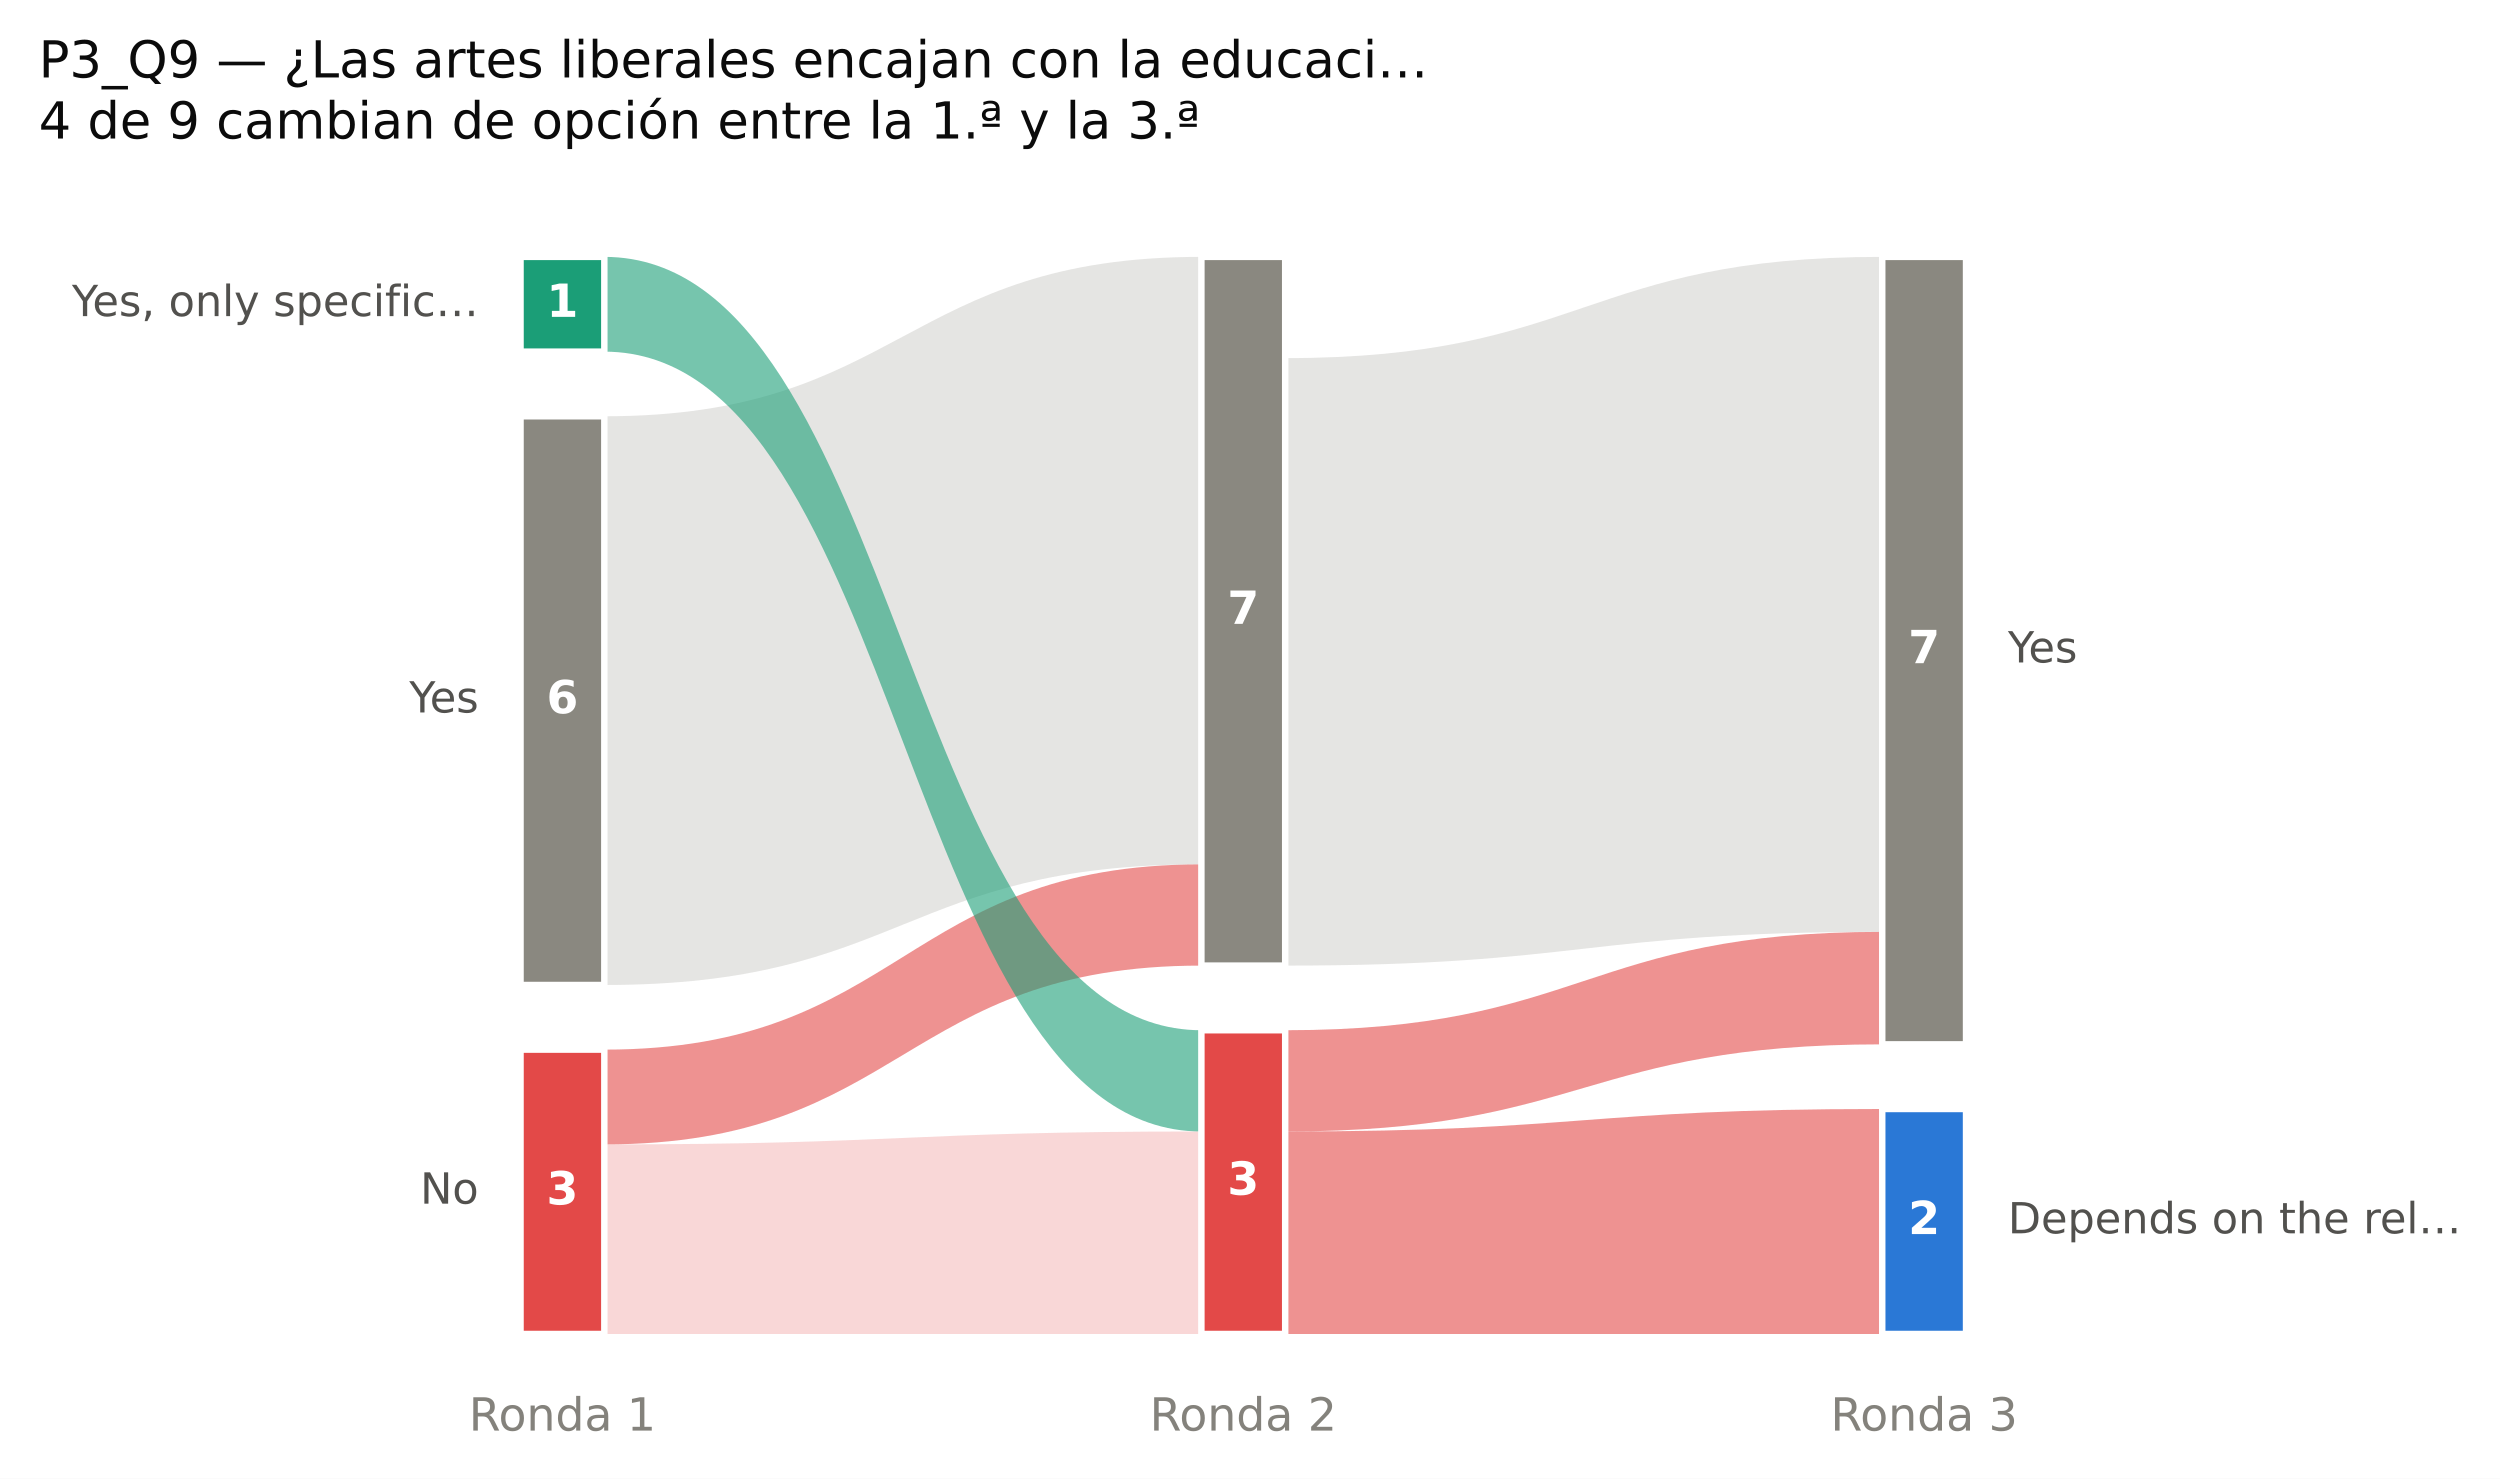
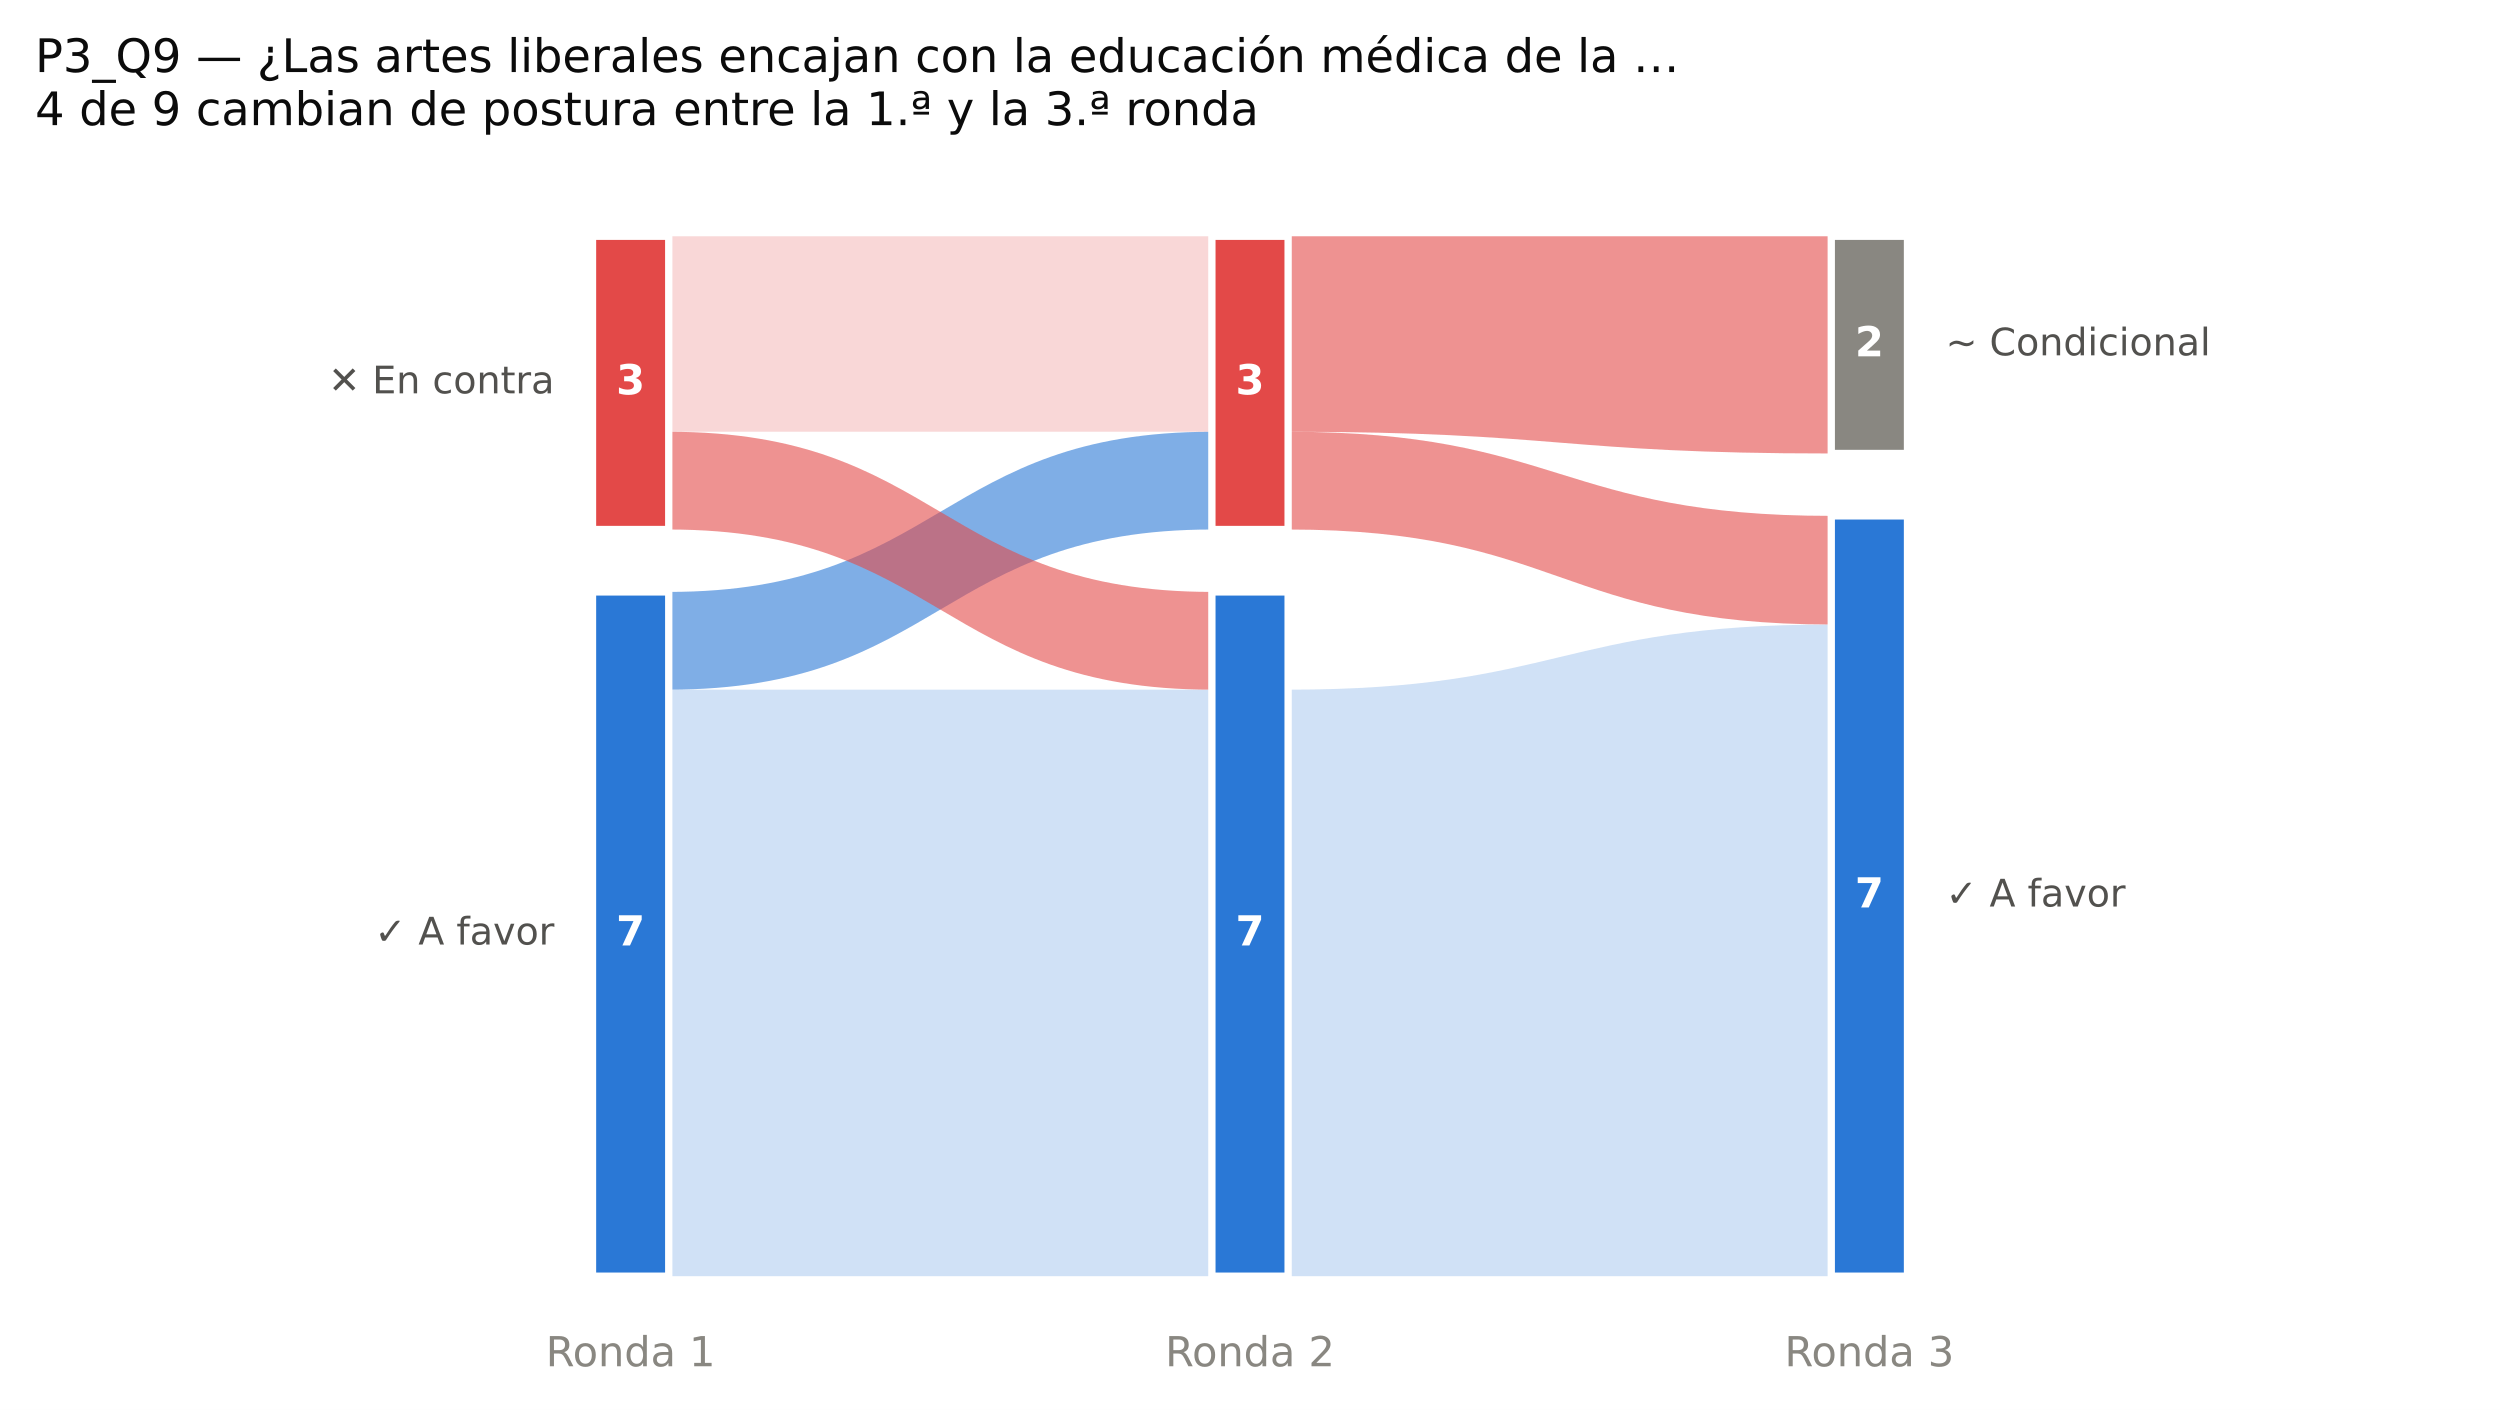
- <svg xmlns="http://www.w3.org/2000/svg" width="465.259pt" height="275.203pt" viewBox="0 0 465.259 275.203" version="1.1">
+ <svg xmlns="http://www.w3.org/2000/svg" width="513.36pt" height="289.527pt" viewBox="0 0 513.36 289.527" version="1.1">
  <defs>
    <style type="text/css">*{stroke-linejoin: round; stroke-linecap: butt}</style>
  </defs>
  <g id="figure_1">
    <g id="patch_1">
-       <path d="M 0 275.203  L 465.259 275.203  L 465.259 0  L 0 0  z " style="fill: #ffffff" />
+       <path d="M 0 289.527  L 513.36 289.527  L 513.36 0  L 0 0  z " style="fill: #ffffff" />
    </g>
    <g id="axes_1">
      <g id="patch_2">
-         <path d="M 7.2 256.277  L 455.558 256.277  L 455.558 35.777  L 7.2 35.777  z " style="fill: #ffffff" />
+         <path d="M 7.2 270.601  L 506.16 270.601  L 506.16 35.701  L 7.2 35.701  z " style="fill: #ffffff" />
      </g>
      <g id="patch_3">
-         <path d="M 112.467 248.258  C 168.024 248.258 168.024 248.258 223.582 248.258  L 223.582 210.573  C 168.024 210.573 168.024 212.978 112.467 212.978  z " clip-path="url(#p71decad8e7)" style="fill: #e34948; opacity: 0.22" />
+         <path d="M 137.321 262.059  C 193.087 262.059 193.087 262.059 248.853 262.059  L 248.853 141.619  C 193.087 141.619 193.087 141.619 137.321 141.619  z " clip-path="url(#p491b89b9ee)" style="fill: #2a78d6; opacity: 0.22" />
      </g>
      <g id="patch_4">
-         <path d="M 112.467 212.978  C 168.024 212.978 168.024 179.703 223.582 179.703  L 223.582 160.86  C 168.024 160.86 168.024 195.338 112.467 195.338  z " clip-path="url(#p71decad8e7)" style="fill: #e34948; opacity: 0.6" />
+         <path d="M 137.321 141.619  C 193.087 141.619 193.087 108.733 248.853 108.733  L 248.853 88.66  C 193.087 88.66 193.087 121.546 137.321 121.546  z " clip-path="url(#p491b89b9ee)" style="fill: #2a78d6; opacity: 0.6" />
      </g>
      <g id="patch_5">
-         <path d="M 112.467 183.311  C 168.024 183.311 168.024 160.86 223.582 160.86  L 223.582 47.804  C 168.024 47.804 168.024 77.471 112.467 77.471  z " clip-path="url(#p71decad8e7)" style="fill: #8a8880; opacity: 0.22" />
+         <path d="M 137.321 108.733  C 193.087 108.733 193.087 141.619 248.853 141.619  L 248.853 121.546  C 193.087 121.546 193.087 88.66 137.321 88.66  z " clip-path="url(#p491b89b9ee)" style="fill: #e34948; opacity: 0.6" />
      </g>
      <g id="patch_6">
-         <path d="M 112.467 65.444  C 168.024 65.444 168.024 210.573 223.582 210.573  L 223.582 191.73  C 168.024 191.73 168.024 47.804 112.467 47.804  z " clip-path="url(#p71decad8e7)" style="fill: #1b9e77; opacity: 0.6" />
+         <path d="M 137.321 88.66  C 193.087 88.66 193.087 88.66 248.853 88.66  L 248.853 48.513  C 193.087 48.513 193.087 48.513 137.321 48.513  z " clip-path="url(#p491b89b9ee)" style="fill: #e34948; opacity: 0.22" />
      </g>
      <g id="patch_7">
-         <path d="M 239.177 248.258  C 294.734 248.258 294.734 248.258 350.291 248.258  L 350.291 206.386  C 294.734 206.386 294.734 210.573 239.177 210.573  z " clip-path="url(#p71decad8e7)" style="fill: #e34948; opacity: 0.6" />
+         <path d="M 264.507 262.059  C 320.273 262.059 320.273 262.059 376.039 262.059  L 376.039 128.237  C 320.273 128.237 320.273 141.619 264.507 141.619  z " clip-path="url(#p491b89b9ee)" style="fill: #2a78d6; opacity: 0.22" />
      </g>
      <g id="patch_8">
-         <path d="M 239.177 210.573  C 294.734 210.573 294.734 194.358 350.291 194.358  L 350.291 173.422  C 294.734 173.422 294.734 191.73 239.177 191.73  z " clip-path="url(#p71decad8e7)" style="fill: #e34948; opacity: 0.6" />
+         <path d="M 264.507 108.733  C 320.273 108.733 320.273 128.237 376.039 128.237  L 376.039 105.933  C 320.273 105.933 320.273 88.66 264.507 88.66  z " clip-path="url(#p491b89b9ee)" style="fill: #e34948; opacity: 0.6" />
      </g>
      <g id="patch_9">
-         <path d="M 239.177 179.703  C 294.734 179.703 294.734 173.422 350.291 173.422  L 350.291 47.804  C 294.734 47.804 294.734 66.647 239.177 66.647  z " clip-path="url(#p71decad8e7)" style="fill: #8a8880; opacity: 0.22" />
+         <path d="M 264.507 88.66  C 320.273 88.66 320.273 93.121 376.039 93.121  L 376.039 48.513  C 320.273 48.513 320.273 48.513 264.507 48.513  z " clip-path="url(#p491b89b9ee)" style="fill: #e34948; opacity: 0.6" />
      </g>
      <g id="matplotlib.axis_1">
        <g id="xtick_1">
          <g id="line2d_1" />
          <g id="text_1">
-             <text style="font-size: 8.5px; font-family: 'DejaVu Sans', 'Helvetica', 'Arial', sans-serif; text-anchor: middle; fill: #84827c" x="104.669" y="266.235" transform="rotate(-0 104.6691 266.2353)">Ronda 1</text>
+             <text style="font-size: 8.5px; font-family: 'DejaVu Sans', 'Helvetica', 'Arial', sans-serif; text-anchor: middle; fill: #898781" x="129.494" y="280.559" transform="rotate(-0 129.4941 280.5593)">Ronda 1</text>
          </g>
        </g>
        <g id="xtick_2">
          <g id="line2d_2" />
          <g id="text_2">
-             <text style="font-size: 8.5px; font-family: 'DejaVu Sans', 'Helvetica', 'Arial', sans-serif; text-anchor: middle; fill: #84827c" x="231.379" y="266.235" transform="rotate(-0 231.379 266.2353)">Ronda 2</text>
+             <text style="font-size: 8.5px; font-family: 'DejaVu Sans', 'Helvetica', 'Arial', sans-serif; text-anchor: middle; fill: #898781" x="256.68" y="280.559" transform="rotate(-0 256.68 280.5593)">Ronda 2</text>
          </g>
        </g>
        <g id="xtick_3">
          <g id="line2d_3" />
          <g id="text_3">
-             <text style="font-size: 8.5px; font-family: 'DejaVu Sans', 'Helvetica', 'Arial', sans-serif; text-anchor: middle; fill: #84827c" x="358.089" y="266.235" transform="rotate(-0 358.0889 266.2353)">Ronda 3</text>
+             <text style="font-size: 8.5px; font-family: 'DejaVu Sans', 'Helvetica', 'Arial', sans-serif; text-anchor: middle; fill: #898781" x="383.866" y="280.559" transform="rotate(-0 383.8659 280.5593)">Ronda 3</text>
          </g>
        </g>
      </g>
      <g id="matplotlib.axis_2" />
      <g id="patch_10">
-         <path d="M 96.872 248.258  L 112.467 248.258  L 112.467 195.338  L 96.872 195.338  z " clip-path="url(#p71decad8e7)" style="fill: #e34948; stroke: #ffffff; stroke-width: 1.2; stroke-linejoin: miter" />
+         <path d="M 121.667 262.059  L 137.321 262.059  L 137.321 121.546  L 121.667 121.546  z " clip-path="url(#p491b89b9ee)" style="fill: #2a78d6; stroke: #ffffff; stroke-width: 1.5; stroke-linejoin: miter" />
      </g>
      <g id="patch_11">
-         <path d="M 96.872 183.311  L 112.467 183.311  L 112.467 77.471  L 96.872 77.471  z " clip-path="url(#p71decad8e7)" style="fill: #8a8880; stroke: #ffffff; stroke-width: 1.2; stroke-linejoin: miter" />
+         <path d="M 121.667 108.733  L 137.321 108.733  L 137.321 48.513  L 121.667 48.513  z " clip-path="url(#p491b89b9ee)" style="fill: #e34948; stroke: #ffffff; stroke-width: 1.5; stroke-linejoin: miter" />
      </g>
      <g id="patch_12">
-         <path d="M 96.872 65.444  L 112.467 65.444  L 112.467 47.804  L 96.872 47.804  z " clip-path="url(#p71decad8e7)" style="fill: #1b9e77; stroke: #ffffff; stroke-width: 1.2; stroke-linejoin: miter" />
+         <path d="M 248.853 262.059  L 264.507 262.059  L 264.507 121.546  L 248.853 121.546  z " clip-path="url(#p491b89b9ee)" style="fill: #2a78d6; stroke: #ffffff; stroke-width: 1.5; stroke-linejoin: miter" />
      </g>
      <g id="patch_13">
-         <path d="M 223.582 248.258  L 239.177 248.258  L 239.177 191.73  L 223.582 191.73  z " clip-path="url(#p71decad8e7)" style="fill: #e34948; stroke: #ffffff; stroke-width: 1.2; stroke-linejoin: miter" />
+         <path d="M 248.853 108.733  L 264.507 108.733  L 264.507 48.513  L 248.853 48.513  z " clip-path="url(#p491b89b9ee)" style="fill: #e34948; stroke: #ffffff; stroke-width: 1.5; stroke-linejoin: miter" />
      </g>
      <g id="patch_14">
-         <path d="M 223.582 179.703  L 239.177 179.703  L 239.177 47.804  L 223.582 47.804  z " clip-path="url(#p71decad8e7)" style="fill: #8a8880; stroke: #ffffff; stroke-width: 1.2; stroke-linejoin: miter" />
+         <path d="M 376.039 262.059  L 391.693 262.059  L 391.693 105.933  L 376.039 105.933  z " clip-path="url(#p491b89b9ee)" style="fill: #2a78d6; stroke: #ffffff; stroke-width: 1.5; stroke-linejoin: miter" />
      </g>
      <g id="patch_15">
-         <path d="M 350.291 248.258  L 365.886 248.258  L 365.886 206.386  L 350.291 206.386  z " clip-path="url(#p71decad8e7)" style="fill: #2a78d6; stroke: #ffffff; stroke-width: 1.2; stroke-linejoin: miter" />
-       </g>
-       <g id="patch_16">
-         <path d="M 350.291 194.358  L 365.886 194.358  L 365.886 47.804  L 350.291 47.804  z " clip-path="url(#p71decad8e7)" style="fill: #8a8880; stroke: #ffffff; stroke-width: 1.2; stroke-linejoin: miter" />
+         <path d="M 376.039 93.121  L 391.693 93.121  L 391.693 48.513  L 376.039 48.513  z " clip-path="url(#p491b89b9ee)" style="fill: #898781; stroke: #ffffff; stroke-width: 1.5; stroke-linejoin: miter" />
      </g>
      <g id="text_4">
-         <text style="font-size: 9.5px; font-family: 'DejaVu Sans', 'Helvetica', 'Arial', sans-serif; fill: #0b0b0b" transform="translate(7.2 14.41852)">P3_Q9 — ¿Las artes liberales encajan con la educaci…</text>
-         <text style="font-size: 9.5px; font-family: 'DejaVu Sans', 'Helvetica', 'Arial', sans-serif; fill: #0b0b0b" transform="translate(7.2 25.77666)">4 de 9 cambian de opción entre la 1.ª y la 3.ª</text>
+         <text style="font-size: 9.5px; font-family: 'DejaVu Sans', 'Helvetica', 'Arial', sans-serif; fill: #0b0b0b" transform="translate(7.2 14.79852)">P3_Q9 — ¿Las artes liberales encajan con la educación médica de la …</text>
+         <text style="font-size: 9.5px; font-family: 'DejaVu Sans', 'Helvetica', 'Arial', sans-serif; fill: #0b0b0b" transform="translate(7.2 25.70066)">4 de 9 cambian de postura entre la 1.ª y la 3.ª ronda</text>
      </g>
      <g id="text_5">
-         <text style="font-weight: 700; font-size: 8.5px; font-family: 'DejaVu Sans', 'Helvetica', 'Arial', sans-serif; text-anchor: middle; fill: #ffffff" x="104.669" y="224.144" transform="rotate(-0 104.6691 224.1439)">3</text>
+         <text style="font-weight: 700; font-size: 8.5px; font-family: 'DejaVu Sans', 'Helvetica', 'Arial', sans-serif; text-anchor: middle; fill: #ffffff" x="129.494" y="194.148" transform="rotate(-0 129.4941 194.1479)">7</text>
      </g>
      <g id="text_6">
-         <text style="font-size: 8px; font-family: 'DejaVu Sans', 'Helvetica', 'Arial', sans-serif; text-anchor: end; fill: #52514e" x="89.074" y="224.006" transform="rotate(-0 89.07408 224.006)">No</text>
+         <text style="font-size: 7.8px; font-family: 'DejaVu Sans', 'Helvetica', 'Arial', sans-serif; text-anchor: end; fill: #52514e" x="113.84" y="193.955" transform="rotate(-0 113.8405 193.9547)">✓  A favor</text>
      </g>
      <g id="text_7">
-         <text style="font-weight: 700; font-size: 8.5px; font-family: 'DejaVu Sans', 'Helvetica', 'Arial', sans-serif; text-anchor: middle; fill: #ffffff" x="104.669" y="132.737" transform="rotate(-0 104.6691 132.7367)">6</text>
+         <text style="font-weight: 700; font-size: 8.5px; font-family: 'DejaVu Sans', 'Helvetica', 'Arial', sans-serif; text-anchor: middle; fill: #ffffff" x="129.494" y="80.969" transform="rotate(-0 129.4941 80.96876)">3</text>
      </g>
      <g id="text_8">
-         <text style="font-size: 8px; font-family: 'DejaVu Sans', 'Helvetica', 'Arial', sans-serif; text-anchor: end; fill: #52514e" x="89.074" y="132.599" transform="rotate(-0 89.07408 132.5987)">Yes</text>
+         <text style="font-size: 7.8px; font-family: 'DejaVu Sans', 'Helvetica', 'Arial', sans-serif; text-anchor: end; fill: #52514e" x="113.84" y="80.776" transform="rotate(-0 113.8405 80.7756)">✕  En contra</text>
      </g>
      <g id="text_9">
-         <text style="font-weight: 700; font-size: 8.5px; font-family: 'DejaVu Sans', 'Helvetica', 'Arial', sans-serif; text-anchor: middle; fill: #ffffff" x="104.669" y="58.969" transform="rotate(-0 104.6691 58.9694)">1</text>
+         <text style="font-weight: 700; font-size: 8.5px; font-family: 'DejaVu Sans', 'Helvetica', 'Arial', sans-serif; text-anchor: middle; fill: #ffffff" x="256.68" y="194.148" transform="rotate(-0 256.68 194.1479)">7</text>
      </g>
      <g id="text_10">
-         <text style="font-size: 8px; font-family: 'DejaVu Sans', 'Helvetica', 'Arial', sans-serif; text-anchor: end; fill: #52514e" x="89.074" y="58.831" transform="rotate(-0 89.07408 58.83143)">Yes, only specific…</text>
+         <text style="font-weight: 700; font-size: 8.5px; font-family: 'DejaVu Sans', 'Helvetica', 'Arial', sans-serif; text-anchor: middle; fill: #ffffff" x="256.68" y="80.969" transform="rotate(-0 256.68 80.96876)">3</text>
      </g>
      <g id="text_11">
-         <text style="font-weight: 700; font-size: 8.5px; font-family: 'DejaVu Sans', 'Helvetica', 'Arial', sans-serif; text-anchor: middle; fill: #ffffff" x="231.379" y="222.34" transform="rotate(-0 231.379 222.3399)">3</text>
+         <text style="font-weight: 700; font-size: 8.5px; font-family: 'DejaVu Sans', 'Helvetica', 'Arial', sans-serif; text-anchor: middle; fill: #ffffff" x="383.866" y="186.342" transform="rotate(-0 383.8659 186.3416)">7</text>
      </g>
      <g id="text_12">
-         <text style="font-weight: 700; font-size: 8.5px; font-family: 'DejaVu Sans', 'Helvetica', 'Arial', sans-serif; text-anchor: middle; fill: #ffffff" x="231.379" y="116.099" transform="rotate(-0 231.379 116.0989)">7</text>
+         <text style="font-size: 7.8px; font-family: 'DejaVu Sans', 'Helvetica', 'Arial', sans-serif; text-anchor: start; fill: #52514e" x="399.52" y="186.148" transform="rotate(-0 399.5195 186.1484)">✓  A favor</text>
      </g>
      <g id="text_13">
-         <text style="font-weight: 700; font-size: 8.5px; font-family: 'DejaVu Sans', 'Helvetica', 'Arial', sans-serif; text-anchor: middle; fill: #ffffff" x="358.089" y="229.668" transform="rotate(-0 358.0889 229.6676)">2</text>
+         <text style="font-weight: 700; font-size: 8.5px; font-family: 'DejaVu Sans', 'Helvetica', 'Arial', sans-serif; text-anchor: middle; fill: #ffffff" x="383.866" y="73.162" transform="rotate(-0 383.8659 73.16249)">2</text>
      </g>
      <g id="text_14">
-         <text style="font-size: 8px; font-family: 'DejaVu Sans', 'Helvetica', 'Arial', sans-serif; text-anchor: start; fill: #52514e" x="373.684" y="229.53" transform="rotate(-0 373.684 229.5296)">Depends on the rel…</text>
-       </g>
-       <g id="text_15">
-         <text style="font-weight: 700; font-size: 8.5px; font-family: 'DejaVu Sans', 'Helvetica', 'Arial', sans-serif; text-anchor: middle; fill: #ffffff" x="358.089" y="123.427" transform="rotate(-0 358.0889 123.4267)">7</text>
-       </g>
-       <g id="text_16">
-         <text style="font-size: 8px; font-family: 'DejaVu Sans', 'Helvetica', 'Arial', sans-serif; text-anchor: start; fill: #52514e" x="373.684" y="123.289" transform="rotate(-0 373.684 123.2887)">Yes</text>
+         <text style="font-size: 7.8px; font-family: 'DejaVu Sans', 'Helvetica', 'Arial', sans-serif; text-anchor: start; fill: #52514e" x="399.52" y="72.969" transform="rotate(-0 399.5195 72.96933)">~  Condicional</text>
      </g>
    </g>
  </g>
  <defs>
-     <clipPath id="p71decad8e7">
-       <rect x="7.2" y="35.777" width="448.358" height="220.5" />
+     <clipPath id="p491b89b9ee">
+       <rect x="7.2" y="35.701" width="498.96" height="234.9" />
    </clipPath>
  </defs>
</svg>
